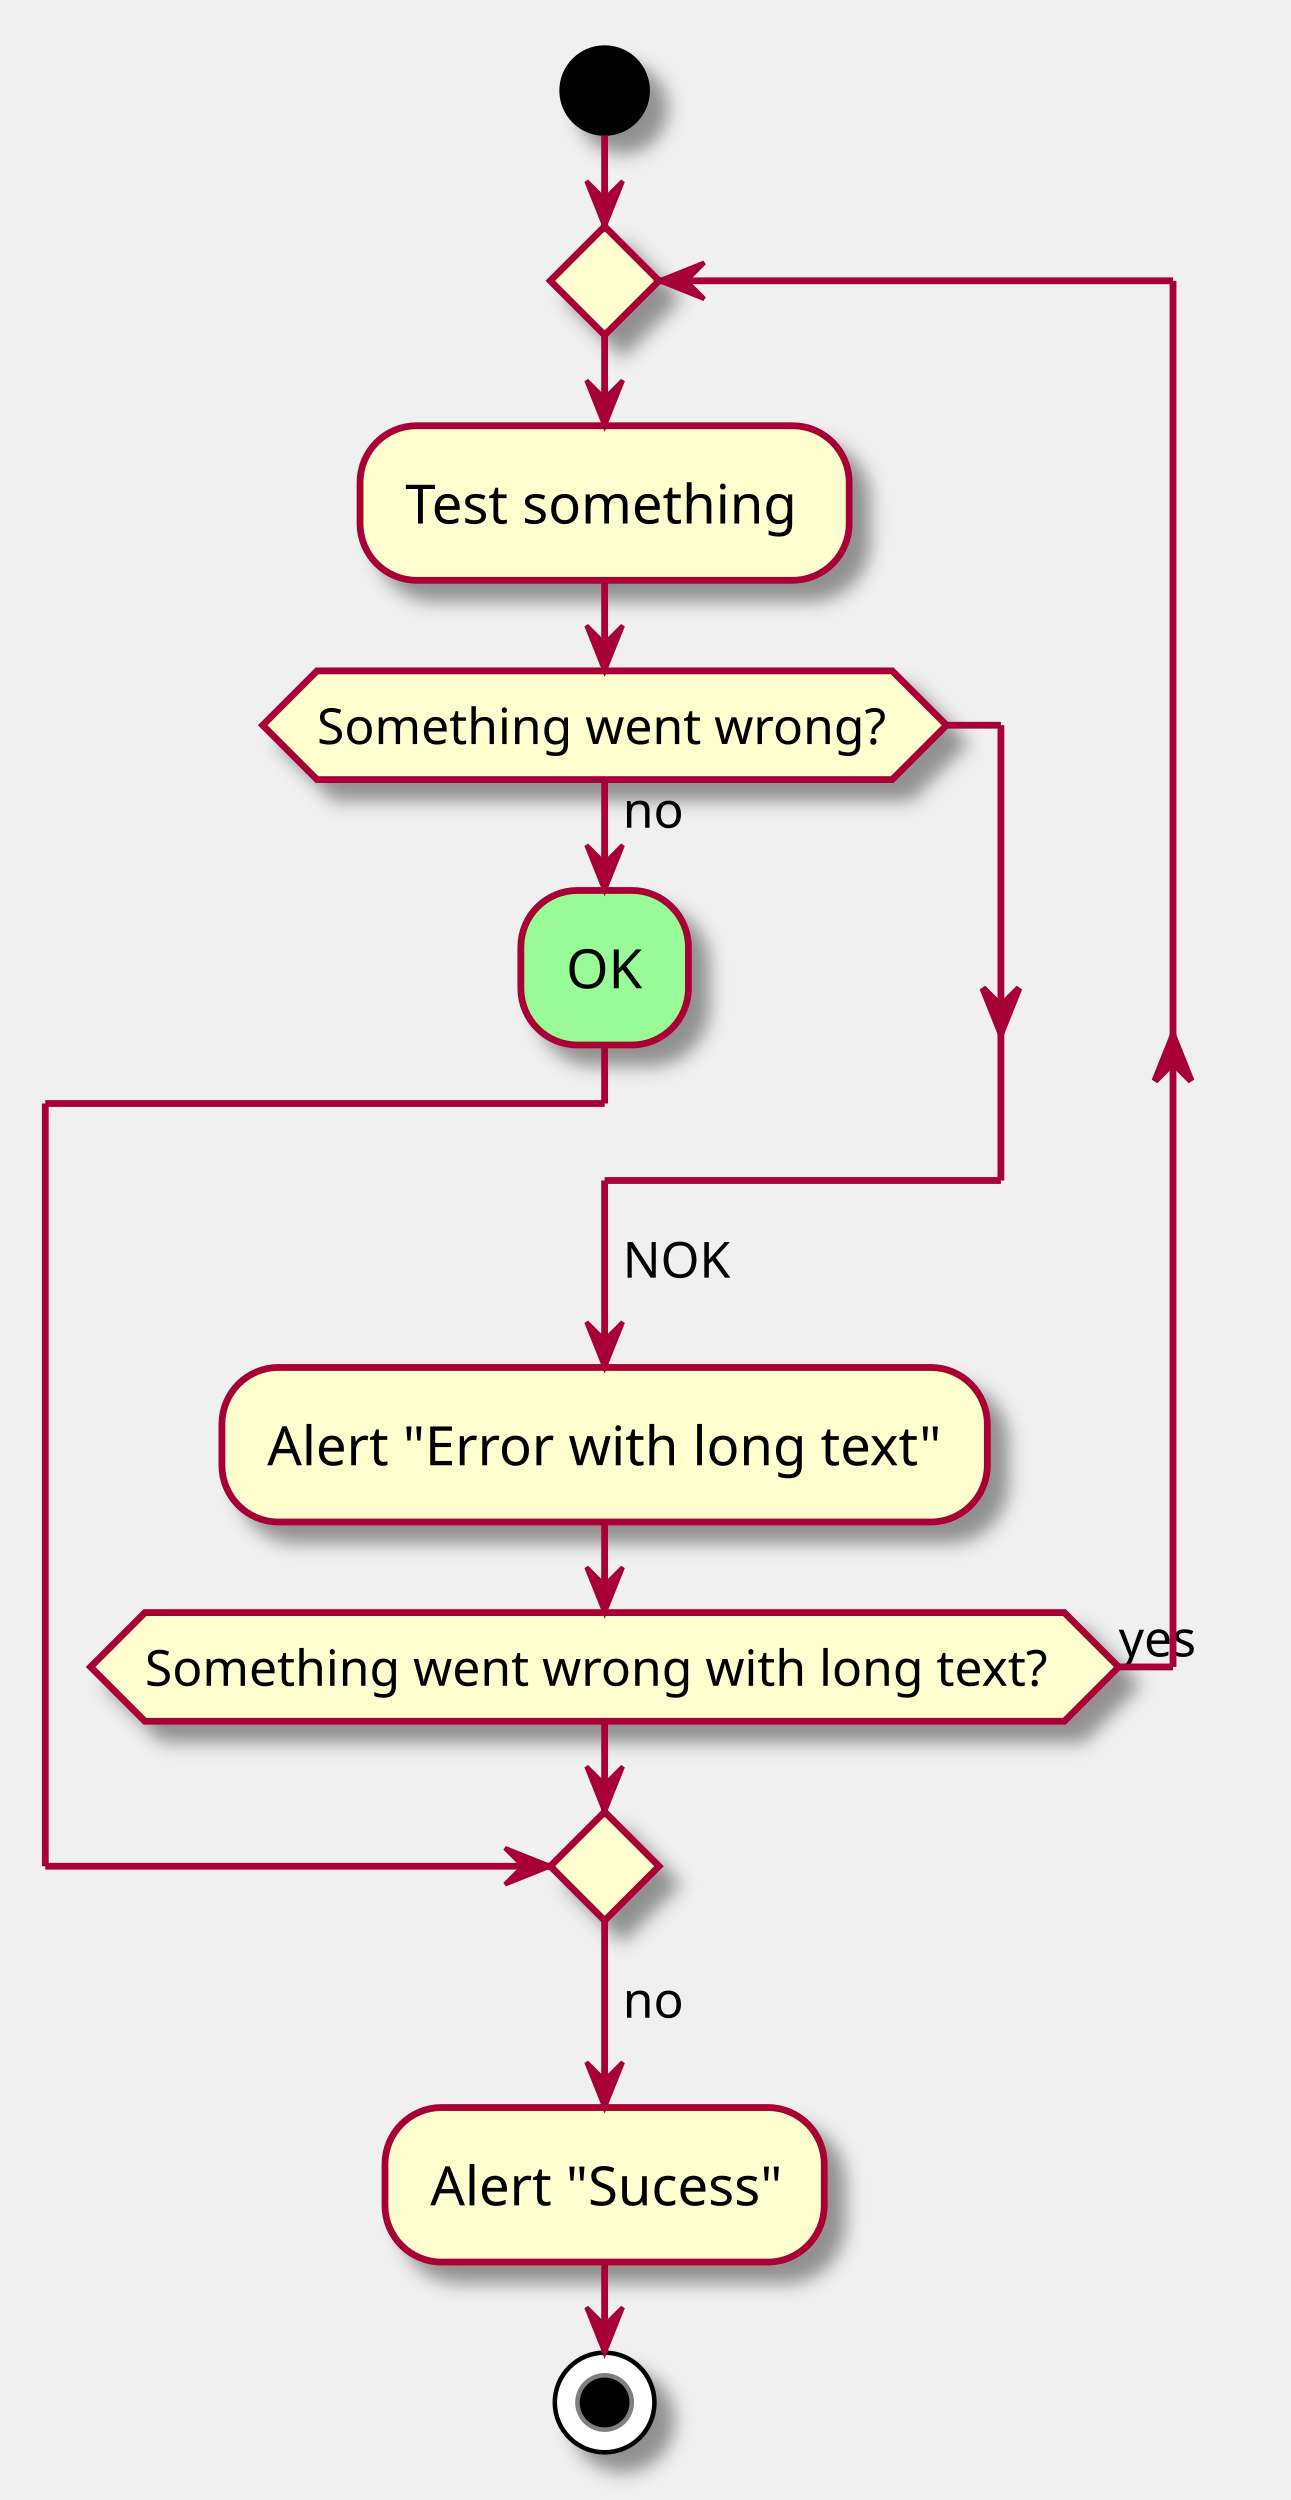
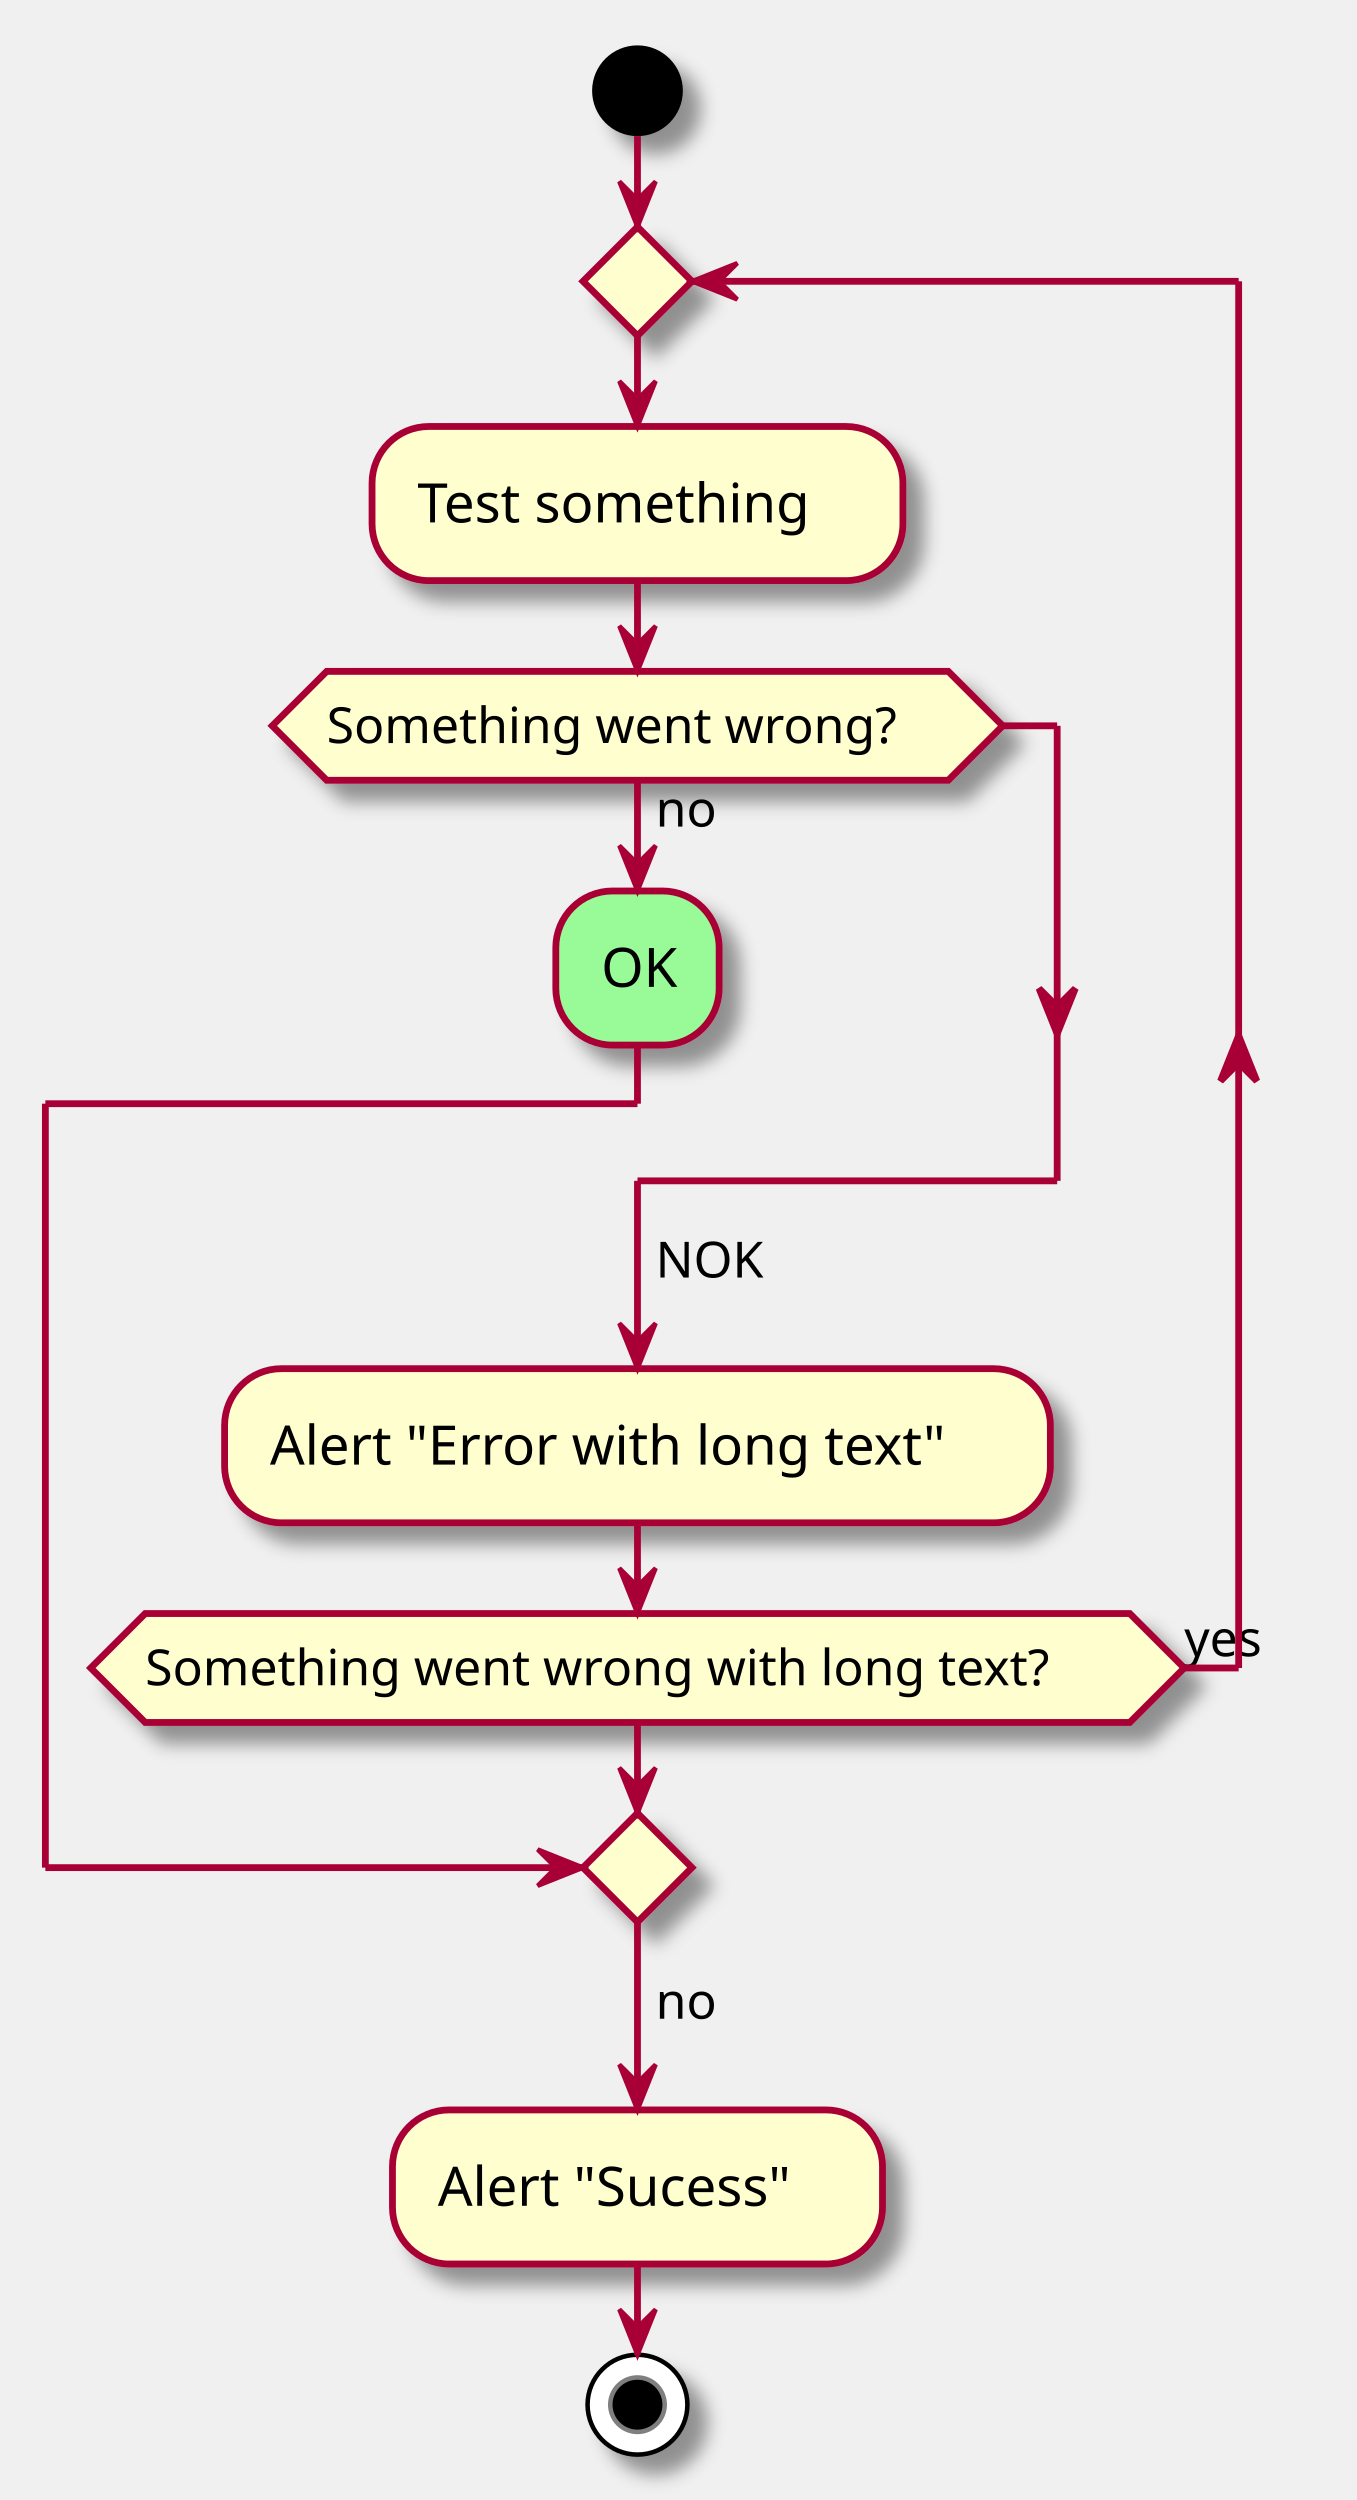
- <svg xmlns="http://www.w3.org/2000/svg" contentScriptType="application/ecmascript" contentStyleType="text/css" height="552px" preserveAspectRatio="none" style="width:285px;height:552px;" version="1.1" viewBox="0 0 285 552" width="285px" zoomAndPan="magnify">
+ <svg xmlns="http://www.w3.org/2000/svg" contentScriptType="application/ecmascript" contentStyleType="text/css" height="551px" preserveAspectRatio="none" style="width:299px;height:551px;" version="1.1" viewBox="0 0 299 551" width="299px" zoomAndPan="magnify">
  <defs>
    <filter height="300%" id="f1wca5zgvb7ntg" width="300%" x="-1" y="-1">
      <feGaussianBlur result="blurOut" stdDeviation="2.0" />
      <feColorMatrix in="blurOut" result="blurOut2" type="matrix" values="0 0 0 0 0 0 0 0 0 0 0 0 0 0 0 0 0 0 .4 0" />
      <feOffset dx="4.0" dy="4.0" in="blurOut2" result="blurOut3" />
      <feBlend in="SourceGraphic" in2="blurOut3" mode="normal" />
    </filter>
  </defs>
  <g>
-     <ellipse cx="133.5" cy="20" fill="#000000" filter="url(#f1wca5zgvb7ntg)" rx="10" ry="10" style="stroke: none; stroke-width: 1.0;" />
-     <rect fill="#FEFECE" filter="url(#f1wca5zgvb7ntg)" height="34.133" rx="12.5" ry="12.5" style="stroke: #A80036; stroke-width: 1.5;" width="108" x="79.5" y="94" />
-     <text fill="#000000" font-family="sans-serif" font-size="12" lengthAdjust="spacingAndGlyphs" textLength="88" x="89.5" y="115.602">Test something</text>
-     <rect fill="#98FB98" filter="url(#f1wca5zgvb7ntg)" height="34.133" rx="12.5" ry="12.5" style="stroke: #A80036; stroke-width: 1.5;" width="37" x="115" y="196.61" />
-     <text fill="#000000" font-family="sans-serif" font-size="12" lengthAdjust="spacingAndGlyphs" textLength="17" x="125" y="218.212">OK</text>
-     <polygon fill="#FEFECE" filter="url(#f1wca5zgvb7ntg)" points="70,148.133,197,148.133,209,160.133,197,172.133,70,172.133,58,160.133,70,148.133" style="stroke: #A80036; stroke-width: 1.5;" />
-     <text fill="#000000" font-family="sans-serif" font-size="11" lengthAdjust="spacingAndGlyphs" textLength="14" x="137.5" y="182.768">no</text>
-     <text fill="#000000" font-family="sans-serif" font-size="11" lengthAdjust="spacingAndGlyphs" textLength="127" x="70" y="164.29">Something went wrong?</text>
-     <rect fill="#FEFECE" filter="url(#f1wca5zgvb7ntg)" height="34.133" rx="12.5" ry="12.5" style="stroke: #A80036; stroke-width: 1.5;" width="169" x="49" y="301.93" />
-     <text fill="#000000" font-family="sans-serif" font-size="12" lengthAdjust="spacingAndGlyphs" textLength="149" x="59" y="323.531">Alert "Error with long text"</text>
-     <polygon fill="#FEFECE" filter="url(#f1wca5zgvb7ntg)" points="133.5,50,145.5,62,133.5,74,121.5,62,133.5,50" style="stroke: #A80036; stroke-width: 1.5;" />
-     <polygon fill="#FEFECE" filter="url(#f1wca5zgvb7ntg)" points="32,356.062,235,356.062,247,368.062,235,380.062,32,380.062,20,368.062,32,356.062" style="stroke: #A80036; stroke-width: 1.5;" />
-     <text fill="#000000" font-family="sans-serif" font-size="11" lengthAdjust="spacingAndGlyphs" textLength="203" x="32" y="372.22">Something went wrong with long text?</text>
-     <text fill="#000000" font-family="sans-serif" font-size="11" lengthAdjust="spacingAndGlyphs" textLength="18" x="247" y="365.742">yes</text>
-     <polygon fill="#FEFECE" filter="url(#f1wca5zgvb7ntg)" points="133.5,400.062,145.5,412.062,133.5,424.062,121.5,412.062,133.5,400.062" style="stroke: #A80036; stroke-width: 1.5;" />
-     <rect fill="#FEFECE" filter="url(#f1wca5zgvb7ntg)" height="34.133" rx="12.5" ry="12.5" style="stroke: #A80036; stroke-width: 1.5;" width="97" x="85" y="465.338" />
-     <text fill="#000000" font-family="sans-serif" font-size="12" lengthAdjust="spacingAndGlyphs" textLength="77" x="95" y="486.94">Alert "Sucess"</text>
-     <ellipse cx="133.5" cy="530.471" fill="#FFFFFF" filter="url(#f1wca5zgvb7ntg)" rx="11" ry="11" style="stroke: #000000; stroke-width: 1.0;" />
-     <ellipse cx="133.5" cy="530.471" fill="#000000" rx="6" ry="6" style="stroke: #7F7F7F; stroke-width: 1.0;" />
-     <line style="stroke: #A80036; stroke-width: 1.5;" x1="133.5" x2="133.5" y1="230.743" y2="243.654" />
-     <line style="stroke: #A80036; stroke-width: 1.5;" x1="133.5" x2="10" y1="243.654" y2="243.654" />
-     <line style="stroke: #A80036; stroke-width: 1.5;" x1="10" x2="10" y1="243.654" y2="412.062" />
-     <line style="stroke: #A80036; stroke-width: 1.5;" x1="10" x2="121.5" y1="412.062" y2="412.062" />
-     <polygon fill="#A80036" points="111.5,408.062,121.5,412.062,111.5,416.062,115.5,412.062" style="stroke: #A80036; stroke-width: 1.0;" />
-     <line style="stroke: #A80036; stroke-width: 1.5;" x1="133.5" x2="133.5" y1="172.133" y2="196.61" />
-     <polygon fill="#A80036" points="129.5,186.61,133.5,196.61,137.5,186.61,133.5,190.61" style="stroke: #A80036; stroke-width: 1.0;" />
-     <line style="stroke: #A80036; stroke-width: 1.5;" x1="209" x2="221" y1="160.133" y2="160.133" />
-     <polygon fill="#A80036" points="217,218.177,221,228.177,225,218.177,221,222.177" style="stroke: #A80036; stroke-width: 1.5;" />
-     <line style="stroke: #A80036; stroke-width: 1.5;" x1="221" x2="221" y1="160.133" y2="260.654" />
-     <line style="stroke: #A80036; stroke-width: 1.5;" x1="221" x2="133.5" y1="260.654" y2="260.654" />
-     <line style="stroke: #A80036; stroke-width: 1.5;" x1="133.5" x2="133.5" y1="128.133" y2="148.133" />
-     <polygon fill="#A80036" points="129.5,138.133,133.5,148.133,137.5,138.133,133.5,142.133" style="stroke: #A80036; stroke-width: 1.0;" />
-     <line style="stroke: #A80036; stroke-width: 1.5;" x1="133.5" x2="133.5" y1="260.654" y2="301.93" />
-     <polygon fill="#A80036" points="129.5,291.93,133.5,301.93,137.5,291.93,133.5,295.93" style="stroke: #A80036; stroke-width: 1.0;" />
-     <text fill="#000000" font-family="sans-serif" font-size="11" lengthAdjust="spacingAndGlyphs" textLength="24" x="137.5" y="282.109">NOK</text>
-     <line style="stroke: #A80036; stroke-width: 1.5;" x1="133.5" x2="133.5" y1="74" y2="94" />
-     <polygon fill="#A80036" points="129.5,84,133.5,94,137.5,84,133.5,88" style="stroke: #A80036; stroke-width: 1.0;" />
-     <line style="stroke: #A80036; stroke-width: 1.5;" x1="247" x2="259" y1="368.062" y2="368.062" />
-     <polygon fill="#A80036" points="255,238.654,259,228.654,263,238.654,259,234.654" style="stroke: #A80036; stroke-width: 1.5;" />
-     <line style="stroke: #A80036; stroke-width: 1.5;" x1="259" x2="259" y1="62" y2="368.062" />
-     <line style="stroke: #A80036; stroke-width: 1.5;" x1="259" x2="145.5" y1="62" y2="62" />
-     <polygon fill="#A80036" points="155.5,58,145.5,62,155.5,66,151.5,62" style="stroke: #A80036; stroke-width: 1.0;" />
-     <line style="stroke: #A80036; stroke-width: 1.5;" x1="133.5" x2="133.5" y1="336.062" y2="356.062" />
-     <polygon fill="#A80036" points="129.5,346.062,133.5,356.062,137.5,346.062,133.5,350.062" style="stroke: #A80036; stroke-width: 1.0;" />
-     <line style="stroke: #A80036; stroke-width: 1.5;" x1="133.5" x2="133.5" y1="380.062" y2="400.062" />
-     <polygon fill="#A80036" points="129.5,390.062,133.5,400.062,137.5,390.062,133.5,394.062" style="stroke: #A80036; stroke-width: 1.0;" />
-     <line style="stroke: #A80036; stroke-width: 1.5;" x1="133.5" x2="133.5" y1="30" y2="50" />
-     <polygon fill="#A80036" points="129.5,40,133.5,50,137.5,40,133.5,44" style="stroke: #A80036; stroke-width: 1.0;" />
-     <line style="stroke: #A80036; stroke-width: 1.5;" x1="133.5" x2="133.5" y1="424.062" y2="465.338" />
-     <polygon fill="#A80036" points="129.5,455.338,133.5,465.338,137.5,455.338,133.5,459.338" style="stroke: #A80036; stroke-width: 1.0;" />
-     <text fill="#000000" font-family="sans-serif" font-size="11" lengthAdjust="spacingAndGlyphs" textLength="14" x="137.5" y="445.518">no</text>
-     <line style="stroke: #A80036; stroke-width: 1.5;" x1="133.5" x2="133.5" y1="499.471" y2="519.471" />
-     <polygon fill="#A80036" points="129.5,509.471,133.5,519.471,137.5,509.471,133.5,513.471" style="stroke: #A80036; stroke-width: 1.0;" />
+     <ellipse cx="140.5" cy="20" fill="#000000" filter="url(#f1wca5zgvb7ntg)" rx="10" ry="10" style="stroke: none; stroke-width: 1.0;" />
+     <rect fill="#FEFECE" filter="url(#f1wca5zgvb7ntg)" height="33.969" rx="12.5" ry="12.5" style="stroke: #A80036; stroke-width: 1.5;" width="117" x="82" y="94" />
+     <text fill="#000000" font-family="sans-serif" font-size="12" lengthAdjust="spacingAndGlyphs" textLength="97" x="92" y="115.139">Test something</text>
+     <rect fill="#98FB98" filter="url(#f1wca5zgvb7ntg)" height="33.969" rx="12.5" ry="12.5" style="stroke: #A80036; stroke-width: 1.5;" width="36" x="122.5" y="196.371" />
+     <text fill="#000000" font-family="sans-serif" font-size="12" lengthAdjust="spacingAndGlyphs" textLength="16" x="132.5" y="217.51">OK</text>
+     <polygon fill="#FEFECE" filter="url(#f1wca5zgvb7ntg)" points="72,147.969,209,147.969,221,159.969,209,171.969,72,171.969,60,159.969,72,147.969" style="stroke: #A80036; stroke-width: 1.5;" />
+     <text fill="#000000" font-family="sans-serif" font-size="11" lengthAdjust="spacingAndGlyphs" textLength="14" x="144.5" y="182.179">no</text>
+     <text fill="#000000" font-family="sans-serif" font-size="11" lengthAdjust="spacingAndGlyphs" textLength="137" x="72" y="163.777">Something went wrong?</text>
+     <rect fill="#FEFECE" filter="url(#f1wca5zgvb7ntg)" height="33.969" rx="12.5" ry="12.5" style="stroke: #A80036; stroke-width: 1.5;" width="182" x="49.5" y="301.657" />
+     <text fill="#000000" font-family="sans-serif" font-size="12" lengthAdjust="spacingAndGlyphs" textLength="162" x="59.5" y="322.795">Alert "Error with long text"</text>
+     <polygon fill="#FEFECE" filter="url(#f1wca5zgvb7ntg)" points="140.5,50,152.5,62,140.5,74,128.5,62,140.5,50" style="stroke: #A80036; stroke-width: 1.5;" />
+     <polygon fill="#FEFECE" filter="url(#f1wca5zgvb7ntg)" points="32,355.625,249,355.625,261,367.625,249,379.625,32,379.625,20,367.625,32,355.625" style="stroke: #A80036; stroke-width: 1.5;" />
+     <text fill="#000000" font-family="sans-serif" font-size="11" lengthAdjust="spacingAndGlyphs" textLength="217" x="32" y="371.434">Something went wrong with long text?</text>
+     <text fill="#000000" font-family="sans-serif" font-size="11" lengthAdjust="spacingAndGlyphs" textLength="20" x="261" y="365.031">yes</text>
+     <polygon fill="#FEFECE" filter="url(#f1wca5zgvb7ntg)" points="140.5,399.625,152.5,411.625,140.5,423.625,128.5,411.625,140.5,399.625" style="stroke: #A80036; stroke-width: 1.5;" />
+     <rect fill="#FEFECE" filter="url(#f1wca5zgvb7ntg)" height="33.969" rx="12.5" ry="12.5" style="stroke: #A80036; stroke-width: 1.5;" width="108" x="86.5" y="465.024" />
+     <text fill="#000000" font-family="sans-serif" font-size="12" lengthAdjust="spacingAndGlyphs" textLength="88" x="96.5" y="486.163">Alert "Sucess"</text>
+     <ellipse cx="140.5" cy="529.993" fill="#FFFFFF" filter="url(#f1wca5zgvb7ntg)" rx="11" ry="11" style="stroke: #000000; stroke-width: 1.0;" />
+     <ellipse cx="140.5" cy="529.993" fill="#000000" rx="6" ry="6" style="stroke: #7F7F7F; stroke-width: 1.0;" />
+     <line style="stroke: #A80036; stroke-width: 1.5;" x1="140.5" x2="140.5" y1="230.34" y2="243.258" />
+     <line style="stroke: #A80036; stroke-width: 1.5;" x1="140.5" x2="10" y1="243.258" y2="243.258" />
+     <line style="stroke: #A80036; stroke-width: 1.5;" x1="10" x2="10" y1="243.258" y2="411.625" />
+     <line style="stroke: #A80036; stroke-width: 1.5;" x1="10" x2="128.5" y1="411.625" y2="411.625" />
+     <polygon fill="#A80036" points="118.5,407.625,128.5,411.625,118.5,415.625,122.5,411.625" style="stroke: #A80036; stroke-width: 1.0;" />
+     <line style="stroke: #A80036; stroke-width: 1.5;" x1="140.5" x2="140.5" y1="171.969" y2="196.371" />
+     <polygon fill="#A80036" points="136.5,186.371,140.5,196.371,144.5,186.371,140.5,190.371" style="stroke: #A80036; stroke-width: 1.0;" />
+     <line style="stroke: #A80036; stroke-width: 1.5;" x1="221" x2="233" y1="159.969" y2="159.969" />
+     <polygon fill="#A80036" points="229,217.856,233,227.856,237,217.856,233,221.856" style="stroke: #A80036; stroke-width: 1.5;" />
+     <line style="stroke: #A80036; stroke-width: 1.5;" x1="233" x2="233" y1="159.969" y2="260.258" />
+     <line style="stroke: #A80036; stroke-width: 1.5;" x1="233" x2="140.5" y1="260.258" y2="260.258" />
+     <line style="stroke: #A80036; stroke-width: 1.5;" x1="140.5" x2="140.5" y1="127.969" y2="147.969" />
+     <polygon fill="#A80036" points="136.5,137.969,140.5,147.969,144.5,137.969,140.5,141.969" style="stroke: #A80036; stroke-width: 1.0;" />
+     <line style="stroke: #A80036; stroke-width: 1.5;" x1="140.5" x2="140.5" y1="260.258" y2="301.657" />
+     <polygon fill="#A80036" points="136.5,291.657,140.5,301.657,144.5,291.657,140.5,295.657" style="stroke: #A80036; stroke-width: 1.0;" />
+     <text fill="#000000" font-family="sans-serif" font-size="11" lengthAdjust="spacingAndGlyphs" textLength="24" x="144.5" y="281.562">NOK</text>
+     <line style="stroke: #A80036; stroke-width: 1.5;" x1="140.5" x2="140.5" y1="74" y2="94" />
+     <polygon fill="#A80036" points="136.5,84,140.5,94,144.5,84,140.5,88" style="stroke: #A80036; stroke-width: 1.0;" />
+     <line style="stroke: #A80036; stroke-width: 1.5;" x1="261" x2="273" y1="367.625" y2="367.625" />
+     <polygon fill="#A80036" points="269,238.258,273,228.258,277,238.258,273,234.258" style="stroke: #A80036; stroke-width: 1.5;" />
+     <line style="stroke: #A80036; stroke-width: 1.5;" x1="273" x2="273" y1="62" y2="367.625" />
+     <line style="stroke: #A80036; stroke-width: 1.5;" x1="273" x2="152.5" y1="62" y2="62" />
+     <polygon fill="#A80036" points="162.5,58,152.5,62,162.5,66,158.5,62" style="stroke: #A80036; stroke-width: 1.0;" />
+     <line style="stroke: #A80036; stroke-width: 1.5;" x1="140.5" x2="140.5" y1="335.625" y2="355.625" />
+     <polygon fill="#A80036" points="136.5,345.625,140.5,355.625,144.5,345.625,140.5,349.625" style="stroke: #A80036; stroke-width: 1.0;" />
+     <line style="stroke: #A80036; stroke-width: 1.5;" x1="140.5" x2="140.5" y1="379.625" y2="399.625" />
+     <polygon fill="#A80036" points="136.5,389.625,140.5,399.625,144.5,389.625,140.5,393.625" style="stroke: #A80036; stroke-width: 1.0;" />
+     <line style="stroke: #A80036; stroke-width: 1.5;" x1="140.5" x2="140.5" y1="30" y2="50" />
+     <polygon fill="#A80036" points="136.5,40,140.5,50,144.5,40,140.5,44" style="stroke: #A80036; stroke-width: 1.0;" />
+     <line style="stroke: #A80036; stroke-width: 1.5;" x1="140.5" x2="140.5" y1="423.625" y2="465.024" />
+     <polygon fill="#A80036" points="136.5,455.024,140.5,465.024,144.5,455.024,140.5,459.024" style="stroke: #A80036; stroke-width: 1.0;" />
+     <text fill="#000000" font-family="sans-serif" font-size="11" lengthAdjust="spacingAndGlyphs" textLength="14" x="144.5" y="444.93">no</text>
+     <line style="stroke: #A80036; stroke-width: 1.5;" x1="140.5" x2="140.5" y1="498.993" y2="518.993" />
+     <polygon fill="#A80036" points="136.5,508.993,140.5,518.993,144.5,508.993,140.5,512.993" style="stroke: #A80036; stroke-width: 1.0;" />
  </g>
</svg>
